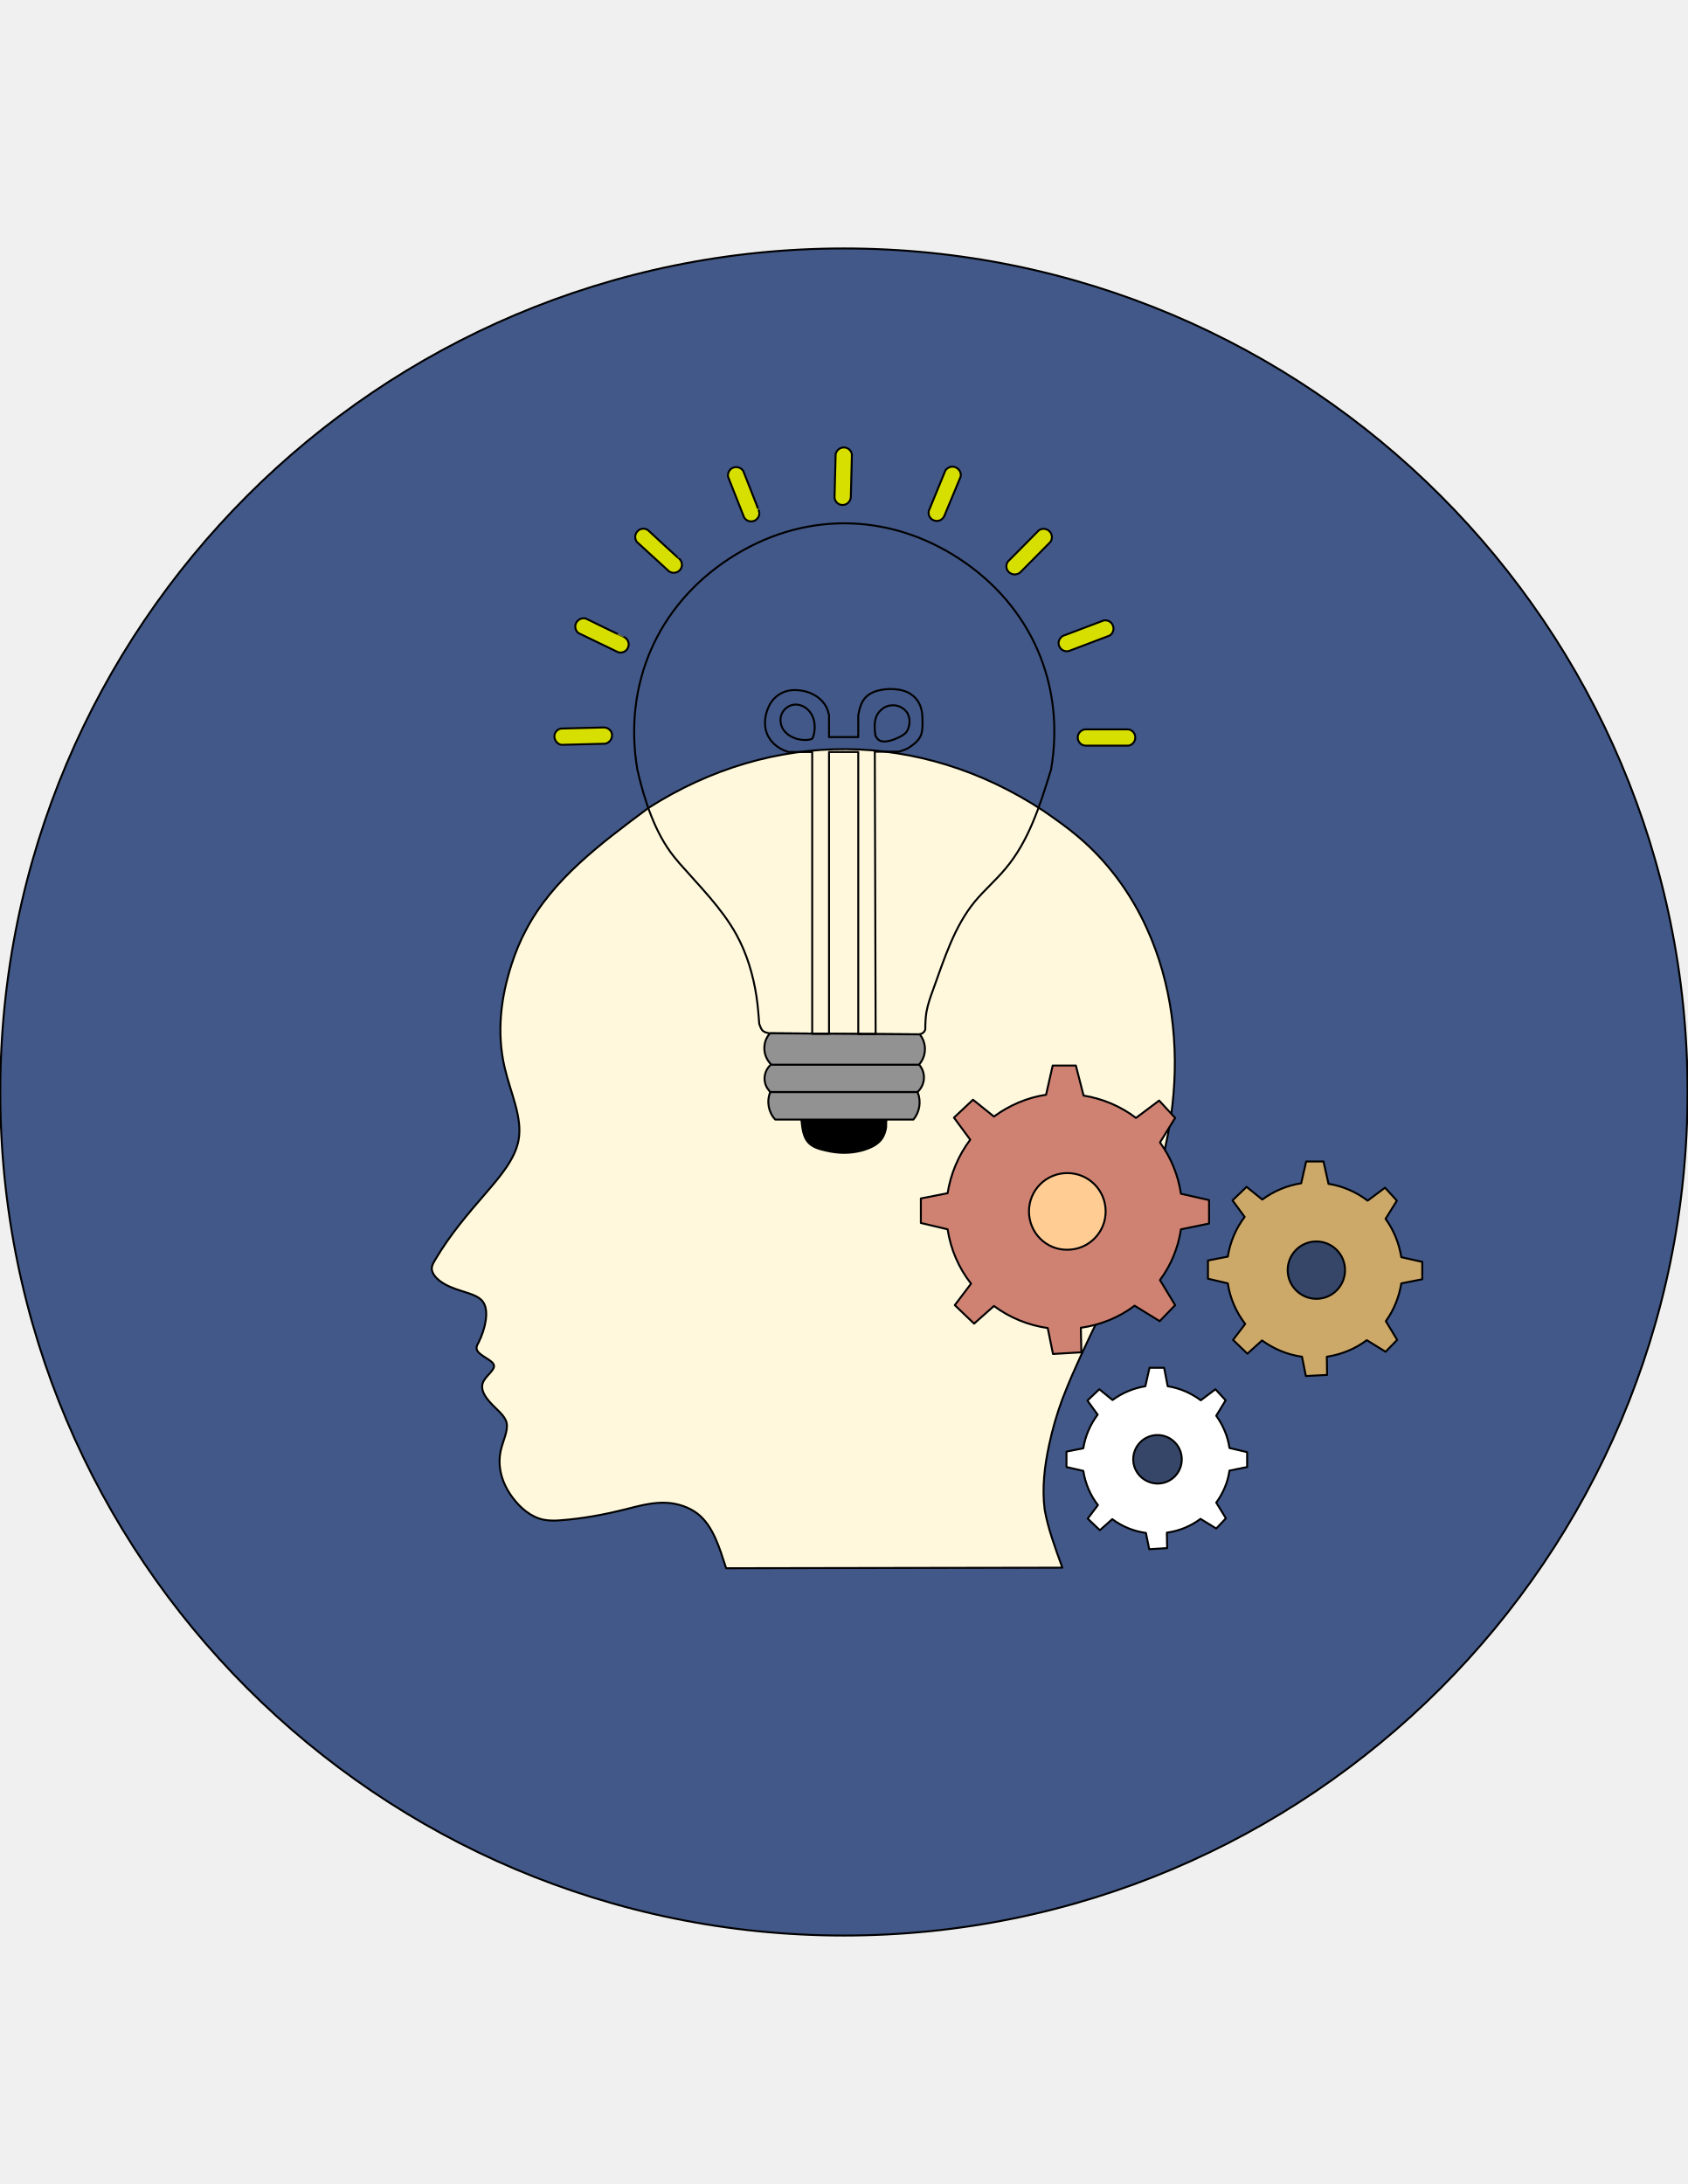
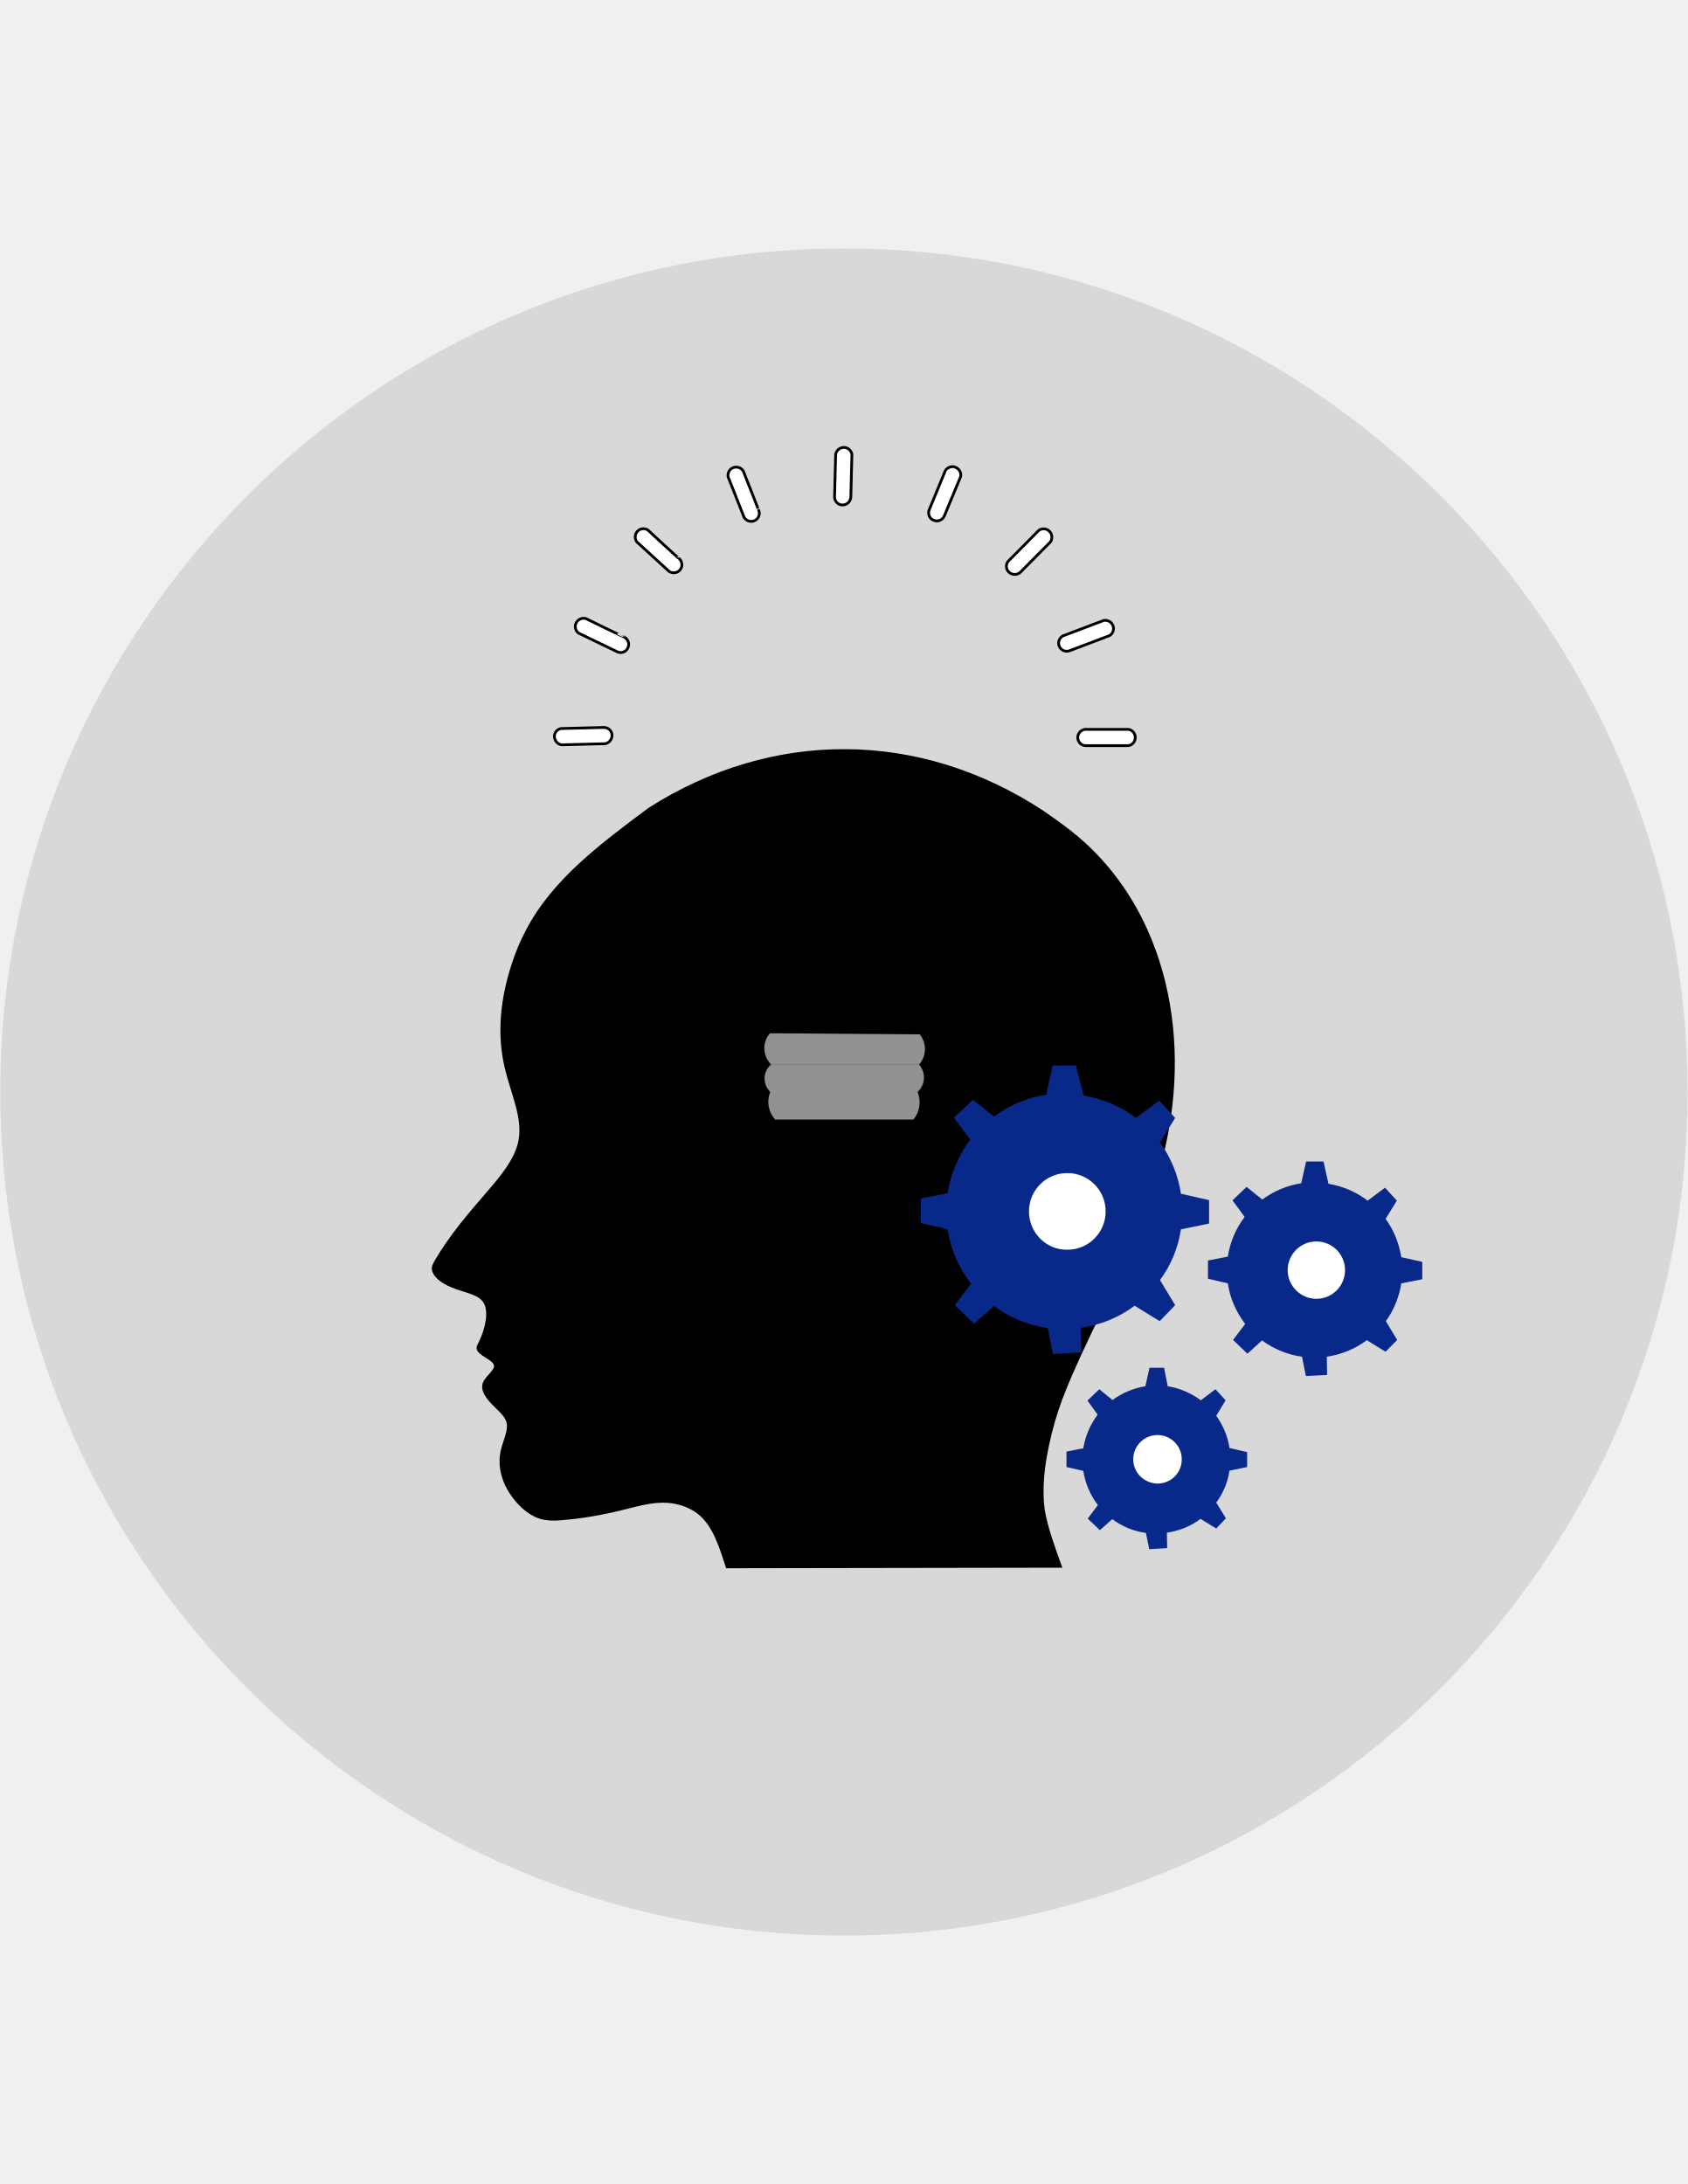
<svg xmlns="http://www.w3.org/2000/svg" version="1.1" x="0px" y="0px" viewBox="0 0 612 792" style="enable-background:new 0 0 612 792;" xml:space="preserve">
  <style type="text/css">
- 	.st0{fill:none;stroke:#000000;stroke-width:0.709;stroke-linecap:round;stroke-linejoin:round;stroke-miterlimit:10;}
- 	.st1{fill:none;stroke:#000000;stroke-width:0.709;stroke-linecap:round;stroke-linejoin:round;stroke-miterlimit:10;}
- 	.fundo{fill: #425888;}
- 	.cabeca{fill: #FFF8DC;}
- 	.luz{fill: #D7DF01;}
- 	.engrenagem{fill: #cf8272;}
- 	.engrenagem2{fill: #cca869;}
- 	.engrenagem3{fill: #FFFFFF;}
+ 	.st0{fill:none;stroke:#000000;stroke-width:0,700;stroke-linecap:round;stroke-linejoin:round;stroke-miterlimit:10;}
+ 	.st1{fill:none;stroke:#000000;stroke-width:0;stroke-linecap:round;stroke-linejoin:round;stroke-miterlimit:10;}
+ 	.fundo{fill:#D8D8D8;}
+ 	.cabeca{fill: BLACK;}
+ 	.luz{fill:WHITE;}
+ 	.engrenagem{fill:#08298A;}
+ 	.engrenagem2{fill: #08298A;}
+ 	.engrenagem3{fill: #08298A;}
	.socket-conec{fill: black;}
	.socket{fill: #929292;}
- 	.eng-circulo{fill: #354669;}
- 	.eng-circulo-cabeca{fill: #ffcd94;}
+ 	.eng-circulo{fill: WHITE;}
+ 	.eng-circulo-cabeca{fill: WHITE;}
</style>
  <g id="Circulo">
    <g id="CIRCLE_3_">
      <path class="st1 fundo" d="M0.1,396C0.1,227.1,137.1,90.1,306,90.1S611.9,227.1,611.9,396S474.9,701.9,306,701.9S0.1,564.9,0.1,396    L0.1,396z" />
    </g>
  </g>
  <g id="Cabeça">
    <g id="SPLINE_4_">
      <path class="st1 cabeca" d="M385.2,568.5c-42.5,0.1-82.2,0.1-121.9,0.2c0-0.1-0.1-0.2-0.1-0.3c-2.3-7-4.6-15.1-10.3-19.5    c-3-2.3-6.9-3.6-10.7-3.9c-5.3-0.4-10.5,1.1-15.7,2.4c-7.6,1.9-15.2,3.3-23.1,3.9c-2.1,0.2-4.3,0.2-6.3-0.2    c-4.5-0.9-8.4-4.2-11.3-8.1c-3.7-5-5.6-11-4.2-17.1c0.8-3.5,2.7-7,2.1-9.9c-0.6-2.8-3.8-4.9-6.3-7.8c-1.8-2.1-3.2-4.5-2.3-6.8    c0.9-2.4,4.4-4.5,4-6.3c-0.4-2.1-6.4-3.7-6.3-6.3c0-0.7,0.4-1.4,0.8-2.1c2.4-4.9,3.8-11.3,1.6-14.5c-2.3-3.4-8.6-3.5-13.9-6.5    c-2.7-1.5-5-3.8-4.7-6.1c0.1-0.9,0.6-1.7,1.1-2.6c5.5-9.3,11.7-16.5,18.6-24.5c5-5.8,10.4-12.1,11.7-18.9c1.6-8.3-2.9-17.3-5-26.4    c-3-12.7-1.4-25.5,2.5-37.5c1.4-4.3,3.1-8.5,5.2-12.4c9.6-18.4,27-31.3,44.4-44.3c45.1-28.8,98.5-28.4,143.2,1    c4.3,3,8.5,5.9,12.5,9.3c10.6,8.9,19.2,20.5,25,33.3c9.1,19.9,11.8,42.5,9.3,64.2c-1.6,14-5.3,27.6-10.3,40.7    c-7.5,19.6-17.7,38-26.1,57.3c-1.2,2.8-2.4,5.7-3.5,8.6c-2,5.4-3.6,10.9-4.8,16.6c-1.7,7.8-2.6,15.8-1.6,23.5    C380,554.3,382.5,561,385.2,568.5z" />
    </g>
  </g>
  <g id="Luz_9">
    <g id="LWPOLYLINE">
      <path class="st0 luz" d="M409.2,270.4c1.6-0.3,2.7-1.8,2.4-3.5c-0.2-1.2-1.2-2.2-2.4-2.4c0,0-15.8,0-15.8,0c-1.6,0.2-2.8,1.7-2.6,3.3    c0.2,1.5,1.4,2.6,2.9,2.6H409.2z">
        <set id="show" attributeName="visibility" attributeType="CSS" to="visible" begin="0s; hide.end" dur="1s" fill="freeze" />
        <set id="hide" attributeName="visibility" attributeType="CSS" to="hidden" begin="show.end" dur="1s" fill="freeze" />
      </path>
    </g>
  </g>
  <g id="Luz_8">
    <g id="LWPOLYLINE_1_">
      <path class="st0 luz" d="M402.3,230.5c1.4-0.8,1.9-2.7,1-4.1c-0.6-1.1-1.9-1.6-3.1-1.4l-14.8,5.6c-1.4,0.8-2,2.6-1.2,4    c0.7,1.3,2.2,1.9,3.6,1.4C387.8,236,402.3,230.5,402.3,230.5z">
        <set id="show" attributeName="visibility" attributeType="CSS" to="visible" begin="0s; hide.end" dur="1s" fill="freeze" />
        <set id="hide" attributeName="visibility" attributeType="CSS" to="hidden" begin="show.end" dur="1s" fill="freeze" />
      </path>
    </g>
  </g>
  <g id="Luz_7">
    <g id="LWPOLYLINE_2_">
      <path class="st0 luz" d="M380.9,196.5c0.9-1.4,0.6-3.2-0.8-4.2c-1-0.7-2.4-0.7-3.4,0l-11.2,11.3c-1,1.3-0.7,3.2,0.6,4.1    c1.2,0.9,2.8,0.8,3.9-0.2L380.9,196.5z">
        <set id="show" attributeName="visibility" attributeType="CSS" to="visible" begin="0s; hide.end" dur="1s" fill="freeze" />
        <set id="hide" attributeName="visibility" attributeType="CSS" to="hidden" begin="show.end" dur="1s" fill="freeze" />
      </path>
    </g>
  </g>
  <g id="Luz_6">
    <g id="LWPOLYLINE_3_">
      <path class="st0 luz" d="M348.3,172.9c0.4-1.6-0.7-3.2-2.3-3.6c-1.2-0.3-2.5,0.3-3.2,1.3c0,0-6,14.6-6,14.6c-0.4,1.6,0.5,3.2,2.1,3.6    c1.4,0.4,2.9-0.3,3.5-1.7L348.3,172.9z">
        <set id="show" attributeName="visibility" attributeType="CSS" to="visible" begin="0s; hide.end" dur="1s" fill="freeze" />
        <set id="hide" attributeName="visibility" attributeType="CSS" to="hidden" begin="show.end" dur="1s" fill="freeze" />
      </path>
    </g>
  </g>
  <g id="Luz_5">
    <g id="LWPOLYLINE_4_">
      <path class="st0 luz" d="M308.9,164.8c-0.2-1.6-1.8-2.8-3.4-2.5c-1.2,0.2-2.2,1.1-2.5,2.4c0,0-0.4,15.8-0.4,15.8    c0.2,1.6,1.6,2.8,3.2,2.6c1.5-0.1,2.6-1.4,2.7-2.8C308.5,180.3,308.9,164.8,308.9,164.8z">
        <set id="show" attributeName="visibility" attributeType="CSS" to="visible" begin="0s; hide.end" dur="1s" fill="freeze" />
        <set id="hide" attributeName="visibility" attributeType="CSS" to="hidden" begin="show.end" dur="1s" fill="freeze" />
      </path>
    </g>
  </g>
  <g id="Luz_4">
    <g id="LWPOLYLINE_5_">
      <path class="st0 luz" d="M269.5,170.8c-0.9-1.4-2.7-1.8-4.1-1c-1.1,0.7-1.6,1.9-1.4,3.1l5.8,14.7c0.8,1.4,2.6,1.9,4,1.1    c1.3-0.7,1.9-2.3,1.3-3.6C275.2,185.2,269.5,170.8,269.5,170.8z">
        <set id="show" attributeName="visibility" attributeType="CSS" to="visible" begin="0s; hide.end" dur="1s" fill="freeze" />
        <set id="hide" attributeName="visibility" attributeType="CSS" to="hidden" begin="show.end" dur="1s" fill="freeze" />
      </path>
    </g>
  </g>
  <g id="Luz_3">
    <g id="LWPOLYLINE_6_">
      <path class="st0 luz" d="M234.9,192.2c-1.4-0.9-3.2-0.5-4.1,0.9c-0.7,1.1-0.6,2.4,0.1,3.4c0,0,11.7,10.7,11.7,10.7    c1.3,0.9,3.2,0.6,4.1-0.7c0.9-1.2,0.7-2.8-0.4-3.9C246.2,202.7,234.9,192.2,234.9,192.2z">
        <set id="show" attributeName="visibility" attributeType="CSS" to="visible" begin="0s; hide.end" dur="1s" fill="freeze" />
        <set id="hide" attributeName="visibility" attributeType="CSS" to="hidden" begin="show.end" dur="1s" fill="freeze" />
      </path>
    </g>
  </g>
  <g id="Luz_2">
    <g id="LWPOLYLINE_7_">
      <path class="st0 luz" d="M212.4,224.3c-1.6-0.4-3.2,0.5-3.7,2.1c-0.3,1.2,0.1,2.5,1.1,3.2l14.3,6.9c1.5,0.5,3.2-0.3,3.7-1.9    c0.5-1.4-0.2-2.9-1.5-3.6C226.3,231.1,212.4,224.3,212.4,224.3z">
        <set id="show" attributeName="visibility" attributeType="CSS" to="visible" begin="0s; hide.end" dur="1s" fill="freeze" />
        <set id="hide" attributeName="visibility" attributeType="CSS" to="hidden" begin="show.end" dur="1s" fill="freeze" />
      </path>
    </g>
  </g>
  <g id="luz_1">
    <g id="LWPOLYLINE_8_">
      <path class="st0 luz" d="M203.4,264.2c-1.6,0.3-2.7,1.9-2.3,3.5c0.3,1.2,1.2,2.2,2.5,2.4c0,0,15.8-0.4,15.8-0.4    c1.6-0.3,2.7-1.8,2.5-3.4c-0.2-1.5-1.5-2.5-3-2.5L203.4,264.2z">
        <set id="show" attributeName="visibility" attributeType="CSS" to="visible" begin="0s; hide.end" dur="1s" fill="freeze" />
        <set id="hide" attributeName="visibility" attributeType="CSS" to="hidden" begin="show.end" dur="1s" fill="freeze" />
      </path>
    </g>
  </g>
  <g id="Lampada">
    <g id="SPLINE">
      <path class="st1" d="M335.5,373.3c0-2.1,0.1-4.2,0.4-6.2c0.5-2.8,1.4-5.4,2.4-8.1c4.1-11.3,7.7-23,15.2-32.1    c3.4-4.1,7.6-7.7,11-11.8c8.5-10,12.6-23,16.6-36c5.3-30.8-7.2-59.4-33.3-76.5s-57.3-17.1-83.4,0c-26.1,17.1-38.5,45.7-33.3,76.5    c2.6,11.4,6.5,23.1,13.3,31.6c0.7,0.8,1.3,1.6,2,2.4c7,8,15.3,16.2,20.6,25.8c3.8,6.9,6.1,14.6,7.3,22.5c0.6,3.9,0.8,7.8,1,9.9    c0.9,2.5,1.2,2.9,3.6,3.4c18,0.1,35.9,0.3,53.9,0.4C334.2,375.1,335.2,374.4,335.5,373.3z">
-         <set id="show" attributeName="fill" attributeType="CSS" to="#ffd652" begin="0s; hide.end" dur="1s" fill="freeze" />
+         <set id="show" attributeName="fill" attributeType="CSS" to="WHITE" begin="0s; hide.end" dur="1s" fill="freeze" />
        <set id="hide" attributeName="fill" attributeType="CSS" to="white" begin="show.end" dur="1s" fill="freeze" />
      </path>
    </g>
    <g id="SPLINE_5_">
      <path class="st1 socket-conec" d="M321.4,406c-10.3,0.1-20.5,0.1-30.8,0.2c0.3,3.1,0.7,6.2,2.5,8.1c1.4,1.6,3.8,2.4,6.2,2.9    c4.5,1.1,8.9,1.2,13.3,0c2.8-0.8,5.6-2,7.2-4.3c0.8-1.2,1.3-2.7,1.5-4.1C321.3,407.8,321.3,406.8,321.4,406" />
    </g>
    <g id="LWPOLYLINE_24_">
      <path class="st1 socket" d="M332.7,396h-53.4c-1.4,3.4-0.7,7.3,1.8,10h50.1C333.5,403.2,334.1,399.4,332.7,396z" />
    </g>
    <g id="LWPOLYLINE_25_">
      <path class="st1 socket" d="M279.3,396c-0.2-0.2-0.4-0.4-0.5-0.6c-2.4-2.8-2-7,0.8-9.4h53.6c2.6,2.9,2.4,7.3-0.5,10    C332.7,396,279.3,396,279.3,396z" />
    </g>
    <g id="LWPOLYLINE_26_">
      <path class="st1 socket" d="M279.6,386c-3.1-3.1-3.3-8.1-0.4-11.3c0,0,53.9,0.4,53.9,0.4l0.4,0c2.6,3.2,2.5,7.9-0.3,11H279.6z" />
    </g>
  </g>
  <g id="Resistencia">
    <g id="SPLINE_1_">
      <path class="st1" d="M317.5,375c-2.1,0-4.2,0-6.3,0c0-34.1,0-68.2,0-102.3c-3.5,0-7.1,0-10.6,0c0,34.1,0,68.1,0,102.2    c-2,0-4.1,0-6.1,0c0-34.1,0-68.1,0-102.2c-2.9,0-5.7,0-8.6,0c-4.9-1.5-8.4-5.2-8.5-10.2c-0.1-2.5,0.7-5.4,2-7.5    c1.5-2.4,3.8-3.9,6.3-4.5c1.7-0.4,3.6-0.3,5.3,0c1.6,0.3,3,0.8,4.4,1.6c2.2,1.3,4,3.2,4.8,5.7c0.1,0.5,0.2,1,0.4,1.4    c0,2.7,0,5.4,0,8.1c3.5,0,7.1,0,10.6,0c0-2.6,0-5.3,0-7.9c0.7-4.2,2-7.5,6.9-8.9c3.6-1,9-1,12.3,1.3c1.4,1,2.5,2.3,3.1,3.7    c1,2.3,1,4.6,1,6.9c0,1.6-0.1,3.2-0.7,4.5c-0.5,1.1-1.4,2.1-2.4,2.9c-0.7,0.6-1.5,1.1-2.3,1.6c-1,0.5-2.2,0.9-3.3,1.2    c-2.9,0-5.8,0-8.6,0C317.3,306.8,317.4,340.9,317.5,375z">
        <set id="show" attributeName="fill" attributeType="CSS" to="#f78e12" begin="0s; hide.end" dur="1s" fill="freeze" />
        <set id="hide" attributeName="fill" attributeType="CSS" to="#929292" begin="show.end" dur="1s" fill="freeze" />
      </path>
    </g>
    <g id="SPLINE_2_">
      <path class="st1" d="M294.5,267.9c0.7-1.2,1.1-3.5,0.8-5.7c-0.3-2.3-1.5-4.4-3.3-5.6c-1.3-0.9-3-1.3-4.5-1    c-1.2,0.2-2.3,0.9-3.1,1.8c-0.9,1-1.4,2.3-1.4,3.6c0,1.2,0.3,2.4,0.9,3.4c0.6,0.9,1.4,1.7,2.3,2.3c1.4,0.9,3,1.5,4.8,1.6    C292.2,268.4,293.4,268.4,294.5,267.9z" />
    </g>
    <g id="SPLINE_3_">
      <path class="st1" d="M317.4,266.7c-0.3-2.5-0.5-5.1,0.5-7.2c0.5-1,1.2-1.8,2.1-2.5c0.9-0.7,2-1.1,3.1-1.2c1.6-0.2,3.4,0.3,4.7,1.4    c0.6,0.5,1.2,1.2,1.5,2c0.5,1.1,0.6,2.4,0.4,3.6c-0.2,0.9-0.5,1.9-1,2.6c-0.6,0.8-1.6,1.4-2.6,1.9c-2.2,1.1-4.9,2-6.8,1.4    C318.6,268.4,318,268,317.4,266.7z" />
    </g>
  </g>
  <g id="Engrenagem_1">
    <g id="LWPOLYLINE_13_">
      <path class="st1 engrenagem" d="M392.9,397.3c6.9,1.1,13.5,3.9,19,8.1l8.4-6.3l5.8,6.3l-5.5,8.9c4,5.5,6.6,11.9,7.6,18.6l10.2,2.3l0,8.5    l-10.2,2.1c-1,6.7-3.6,13-7.6,18.4l5.5,9.1l-5.6,5.8l-9.1-5.6c-5.7,4.3-12.4,7-19.5,8l0.2,8.9l-10.3,0.6l-1.9-9.4    c-7-1-13.7-3.7-19.5-8c0,0-7.2,6.4-7.2,6.4l-7-6.7l5.9-7.8c-4.5-5.7-7.4-12.5-8.5-19.7l-9.7-2.3v-8.9l9.7-1.9    c1.1-7,3.9-13.7,8.2-19.4l-5.9-8l6.9-6.5c0,0,7.6,6.1,7.6,6.1c5.6-4.1,12.1-6.9,18.9-7.9l2.4-10.6h8.4L392.9,397.3z" />
    </g>
    <g id="CIRCLE">
      <path class="st1 eng-circulo-cabeca" d="M373.1,439.3c0-7.7,6.2-13.9,13.9-13.9c7.7,0,13.9,6.2,13.9,13.9c0,7.7-6.2,13.9-13.9,13.9    C379.3,453.3,373.1,447,373.1,439.3L373.1,439.3z" />
    </g>
  </g>
  <g id="Engrenagem_2">
    <g id="LWPOLYLINE_18_">
      <path class="st1 engrenagem2" d="M481.7,429.3c5.1,0.8,10,2.9,14.2,6.1l6.3-4.7l4.3,4.7l-4.1,6.6c3,4.1,4.9,8.9,5.7,13.9l7.6,1.7    c0,0,0,6.3,0,6.3s-7.6,1.5-7.6,1.5c-0.8,5-2.7,9.7-5.6,13.7l4.1,6.8l-4.2,4.3l-6.8-4.2c-4.3,3.2-9.2,5.2-14.5,6l0.1,6.6l-7.7,0.4    c0,0-1.4-7-1.4-7c-5.2-0.7-10.2-2.8-14.5-5.9l-5.3,4.8l-5.2-5l4.4-5.8c-3.3-4.3-5.5-9.3-6.3-14.7c0,0-7.2-1.7-7.2-1.7v-6.6    l7.2-1.4c0.8-5.2,2.9-10.2,6.1-14.4l-4.4-6l5.1-4.9l5.7,4.6c4.2-3.1,9-5.1,14.1-5.9c0,0,1.8-7.9,1.8-7.9h6.3L481.7,429.3z" />
    </g>
    <g id="CIRCLE_1_">
      <path class="st1 eng-circulo" d="M466.9,460.6c0-5.7,4.6-10.4,10.4-10.4c5.7,0,10.4,4.6,10.4,10.4c0,5.7-4.6,10.4-10.4,10.4    C471.6,471,466.9,466.3,466.9,460.6L466.9,460.6z" />
    </g>
  </g>
  <g id="Engrenagem_3">
    <g id="LWPOLYLINE_23_">
      <path class="st1 engrenagem3" d="M423.4,502.7c4.4,0.7,8.5,2.5,12,5.1c0,0,5.3-4,5.3-4l3.7,4c0,0-3.4,5.6-3.4,5.6c2.5,3.5,4.2,7.5,4.8,11.7    l6.4,1.5l0,5.4l-6.4,1.3c-0.6,4.2-2.3,8.2-4.8,11.6l3.5,5.7c0,0-3.5,3.7-3.5,3.7l-5.7-3.5c-3.6,2.7-7.8,4.4-12.2,5l0.1,5.6    l-6.5,0.4l-1.2-5.9c-4.4-0.6-8.6-2.3-12.2-5l-4.5,4l-4.4-4.2l3.7-4.9c-2.8-3.6-4.6-7.9-5.3-12.4l-6.1-1.4v-5.6l6.1-1.2    c0.7-4.4,2.5-8.6,5.2-12.2l-3.7-5.1l4.3-4.1l4.8,3.9c3.5-2.6,7.6-4.3,11.9-5l1.5-6.7h5.3L423.4,502.7z" />
    </g>
    <g id="CIRCLE_2_">
      <path class="st1 eng-circulo" d="M410.9,529.2c0-4.8,3.9-8.8,8.8-8.8c4.8,0,8.8,3.9,8.8,8.8s-3.9,8.8-8.8,8.8    C414.8,537.9,410.9,534,410.9,529.2L410.9,529.2z" />
    </g>
  </g>
</svg>
